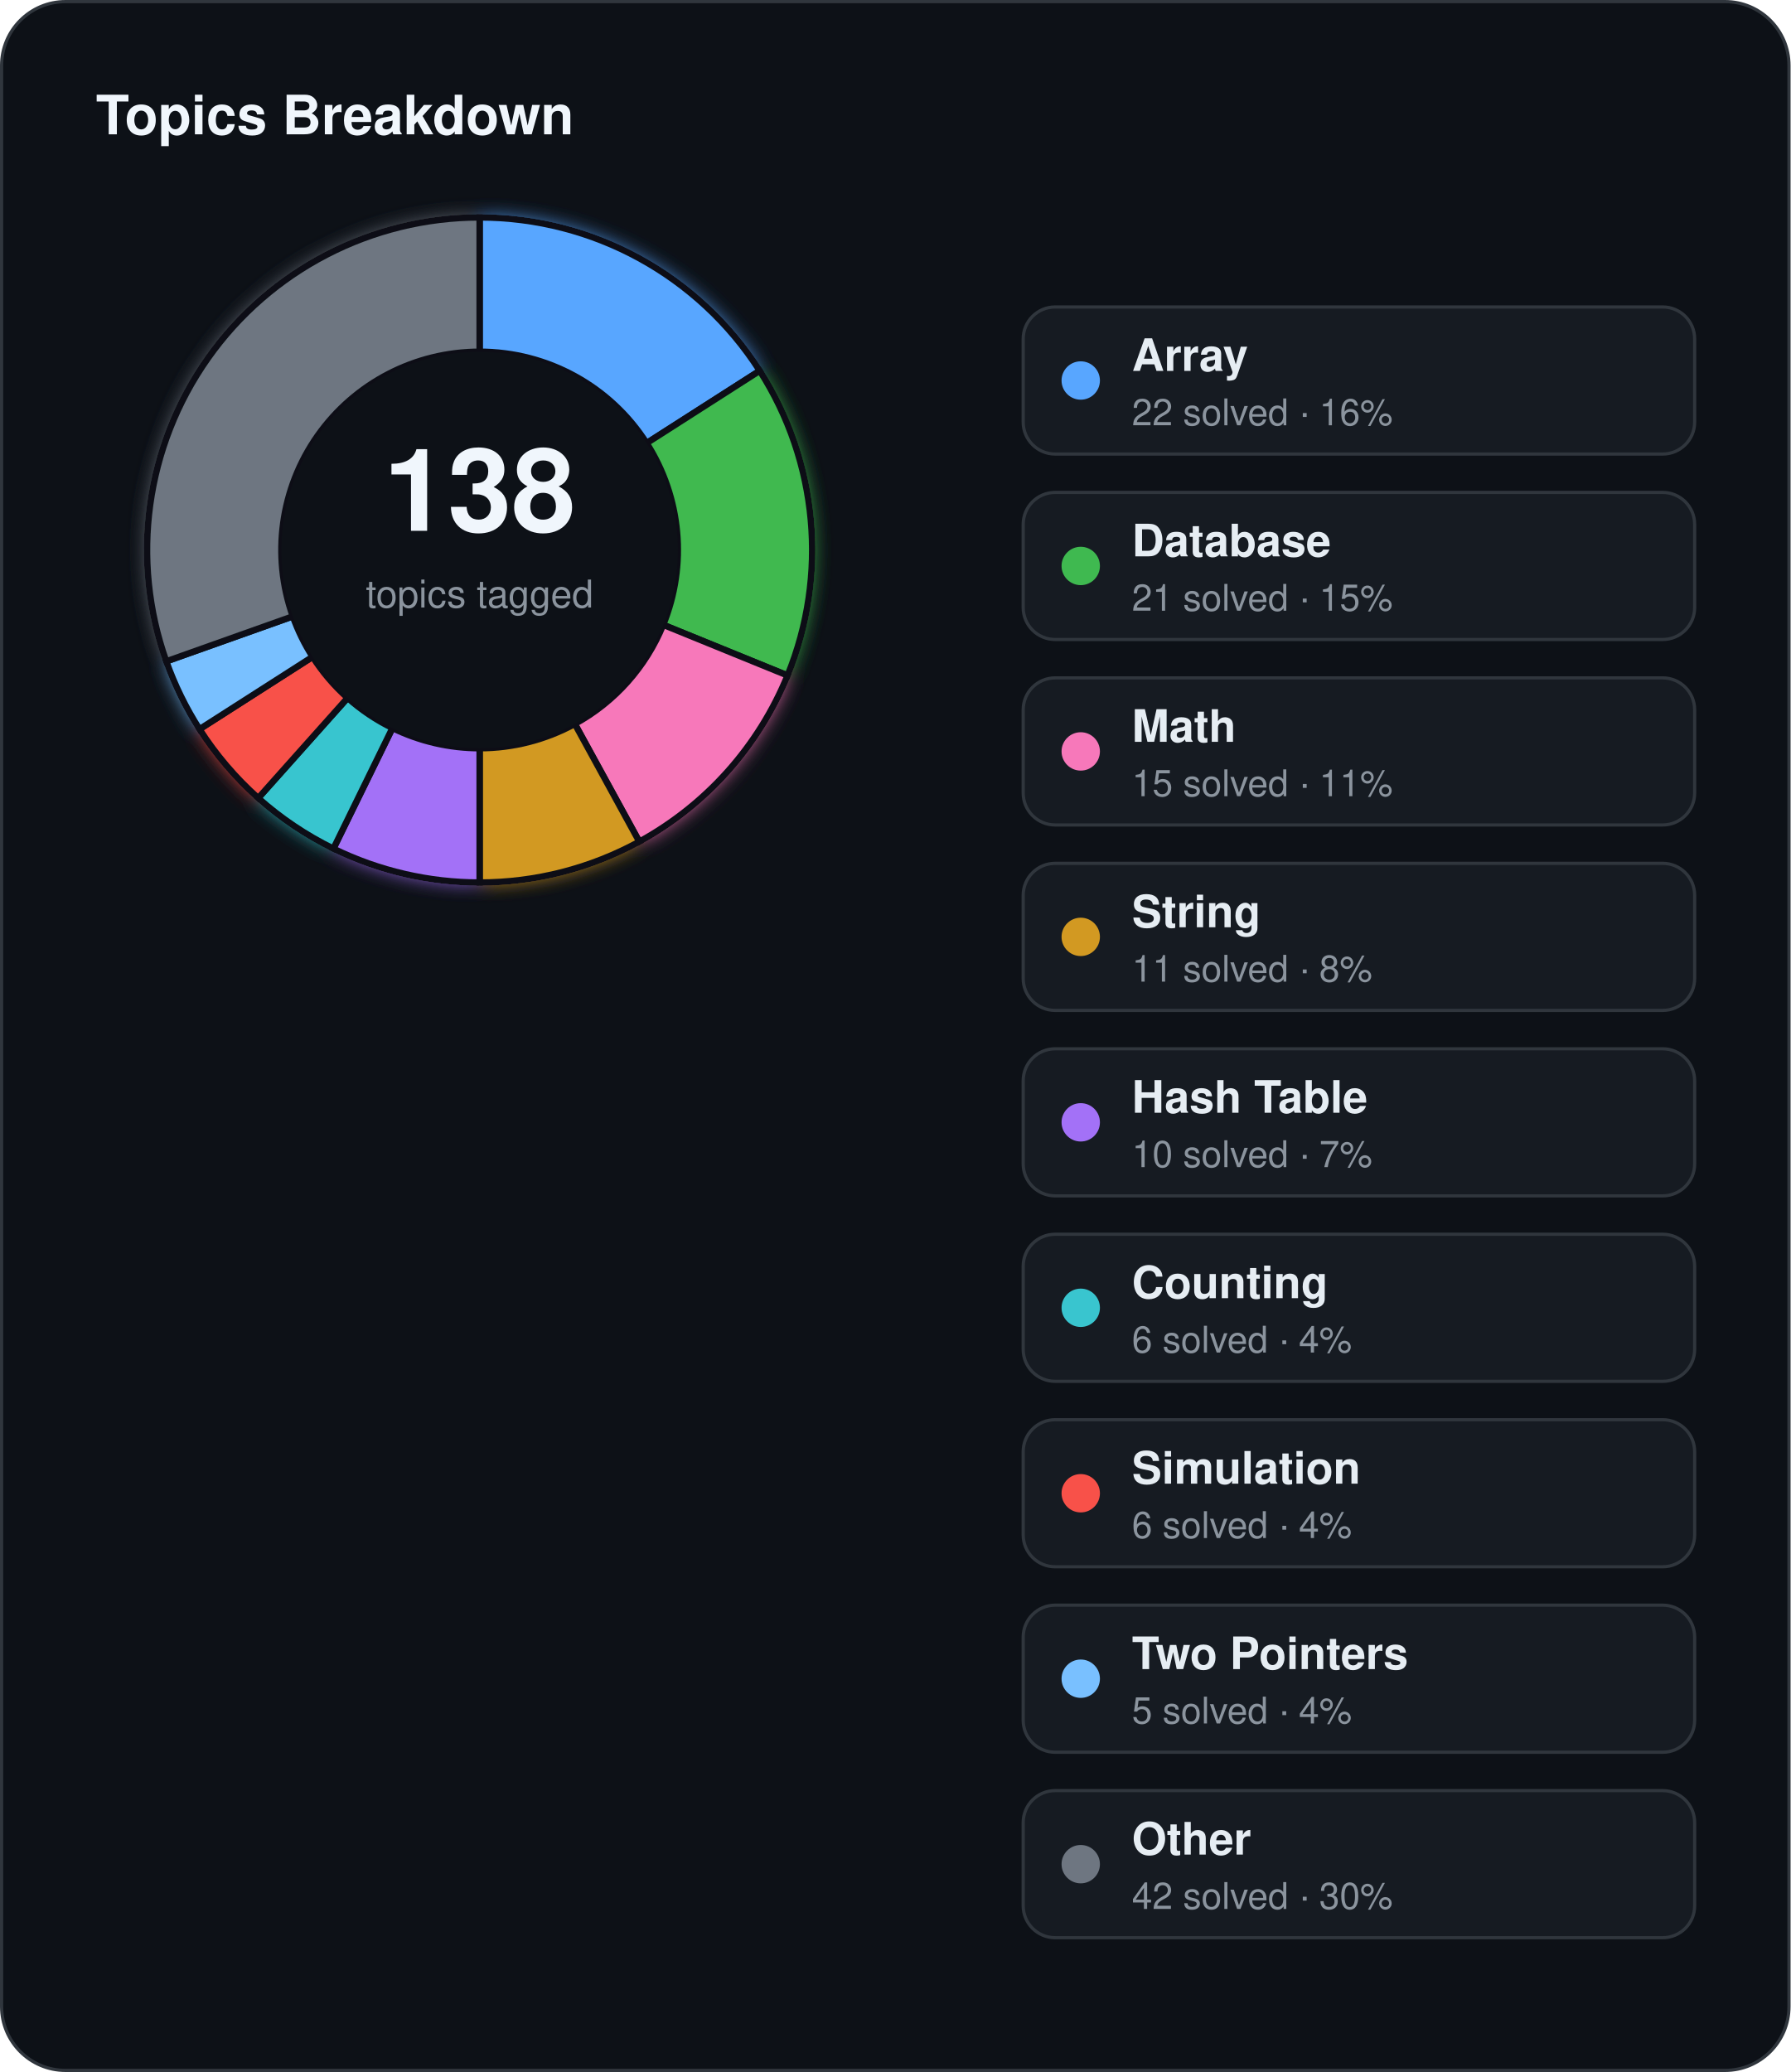
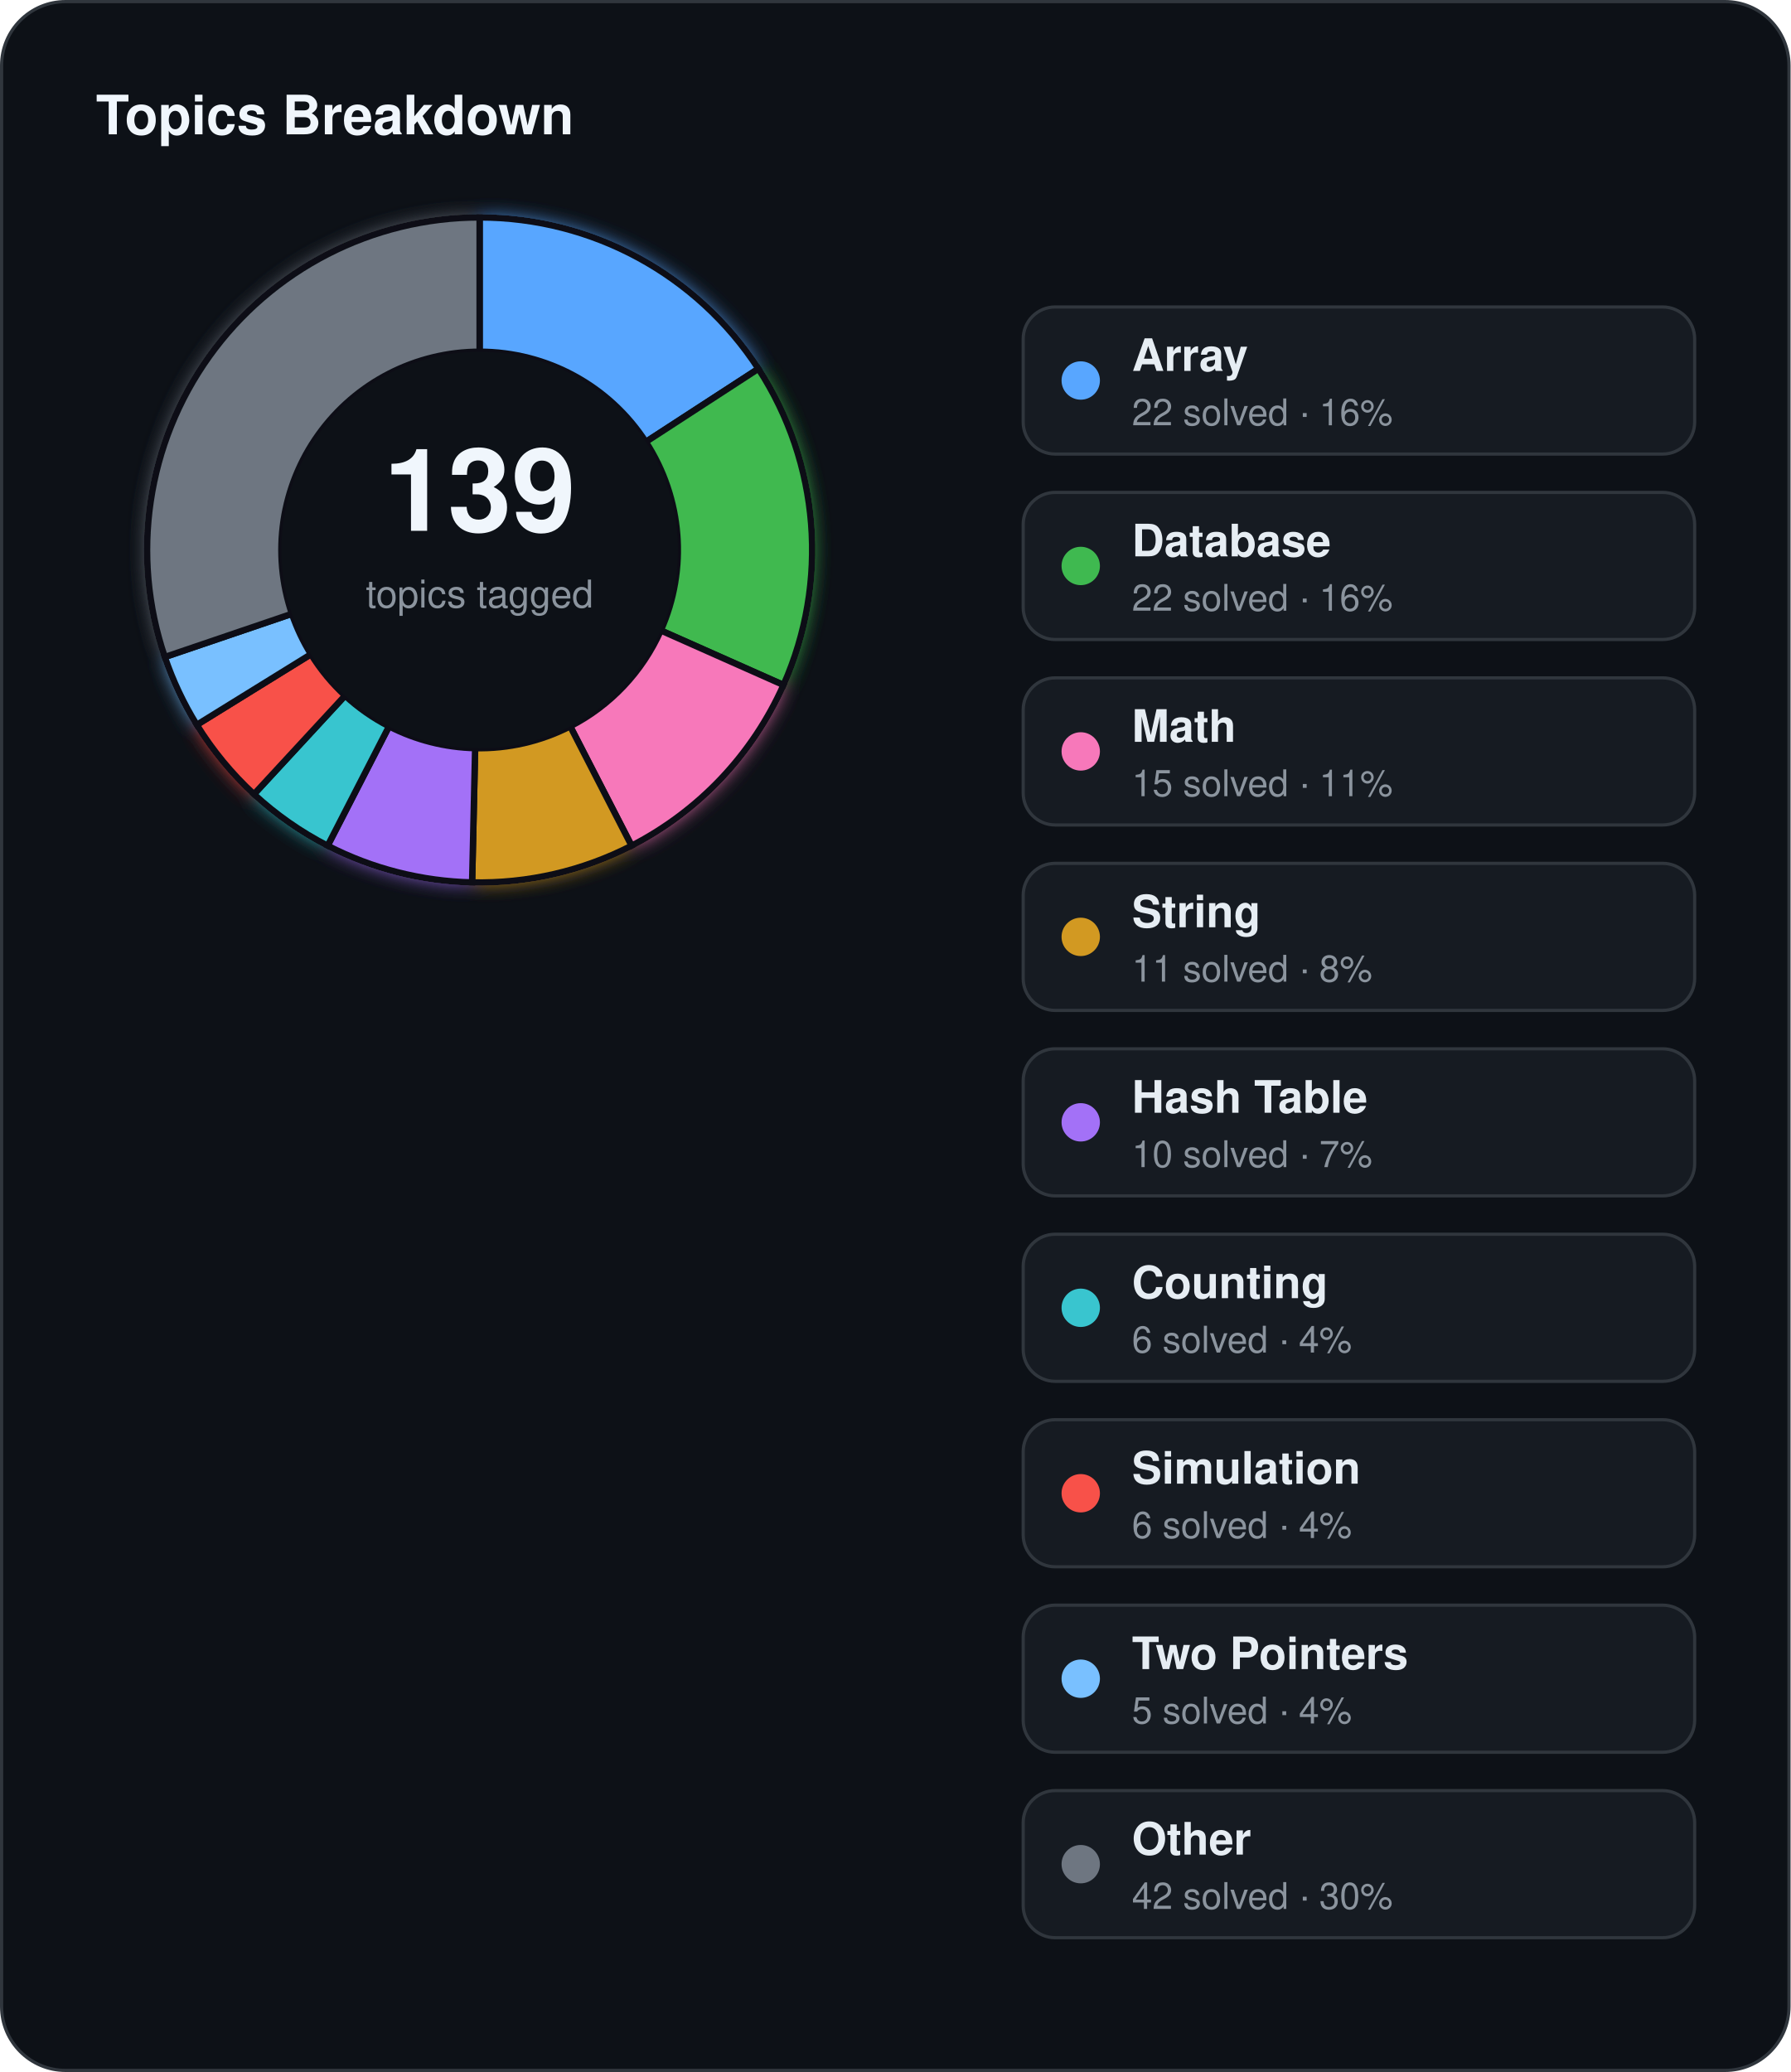
<svg xmlns="http://www.w3.org/2000/svg" width="560" height="648" viewBox="0 0 560 648">
  <defs>
    <filter id="topics-glow" x="-60%" y="-60%" width="220%" height="220%">
      <feGaussianBlur stdDeviation="3" result="blur" />
      <feMerge>
        <feMergeNode in="blur" />
        <feMergeNode in="SourceGraphic" />
      </feMerge>
    </filter>
  </defs>
  <rect x="0.5" y="0.5" width="559" height="647" rx="20" fill="#0d1117" stroke="#30363d" stroke-width="1" />
  <text x="30" y="42" fill="#f0f6fc" font-family="Segoe UI, Helvetica, Arial, sans-serif" font-size="17" font-weight="700">Topics Breakdown</text>
  <g filter="url(#topics-glow)">
-     <path d="M 150.00,68.00 A 104,104 0 0 1 237.61,115.95 L 202.23,138.59 A 62,62 0 0 0 150.00,110.00 Z" fill="#58a6ff" stroke="#0d1117" stroke-width="2" />
-     <path d="M 237.61,115.95 A 104,104 0 0 1 246.31,211.25 L 207.41,195.40 A 62,62 0 0 0 202.23,138.59 Z" fill="#3fb950" stroke="#0d1117" stroke-width="2" />
-     <path d="M 246.31,211.25 A 104,104 0 0 1 199.94,263.23 L 179.77,226.39 A 62,62 0 0 0 207.41,195.40 Z" fill="#f778ba" stroke="#0d1117" stroke-width="2" />
-     <path d="M 199.94,263.23 A 104,104 0 0 1 150.00,276.00 L 150.00,234.00 A 62,62 0 0 0 179.77,226.39 Z" fill="#d29922" stroke="#0d1117" stroke-width="2" />
-     <path d="M 150.00,276.00 A 104,104 0 0 1 104.27,265.41 L 122.74,227.68 A 62,62 0 0 0 150.00,234.00 Z" fill="#a371f7" stroke="#0d1117" stroke-width="2" />
-     <path d="M 104.27,265.41 A 104,104 0 0 1 80.76,249.60 L 108.72,218.26 A 62,62 0 0 0 122.74,227.68 Z" fill="#39c5cf" stroke="#0d1117" stroke-width="2" />
-     <path d="M 80.76,249.60 A 104,104 0 0 1 62.39,228.05 L 97.77,205.41 A 62,62 0 0 0 108.72,218.26 Z" fill="#f85149" stroke="#0d1117" stroke-width="2" />
-     <path d="M 62.39,228.05 A 104,104 0 0 1 52.00,206.83 L 91.58,192.76 A 62,62 0 0 0 97.77,205.41 Z" fill="#79c0ff" stroke="#0d1117" stroke-width="2" />
-     <path d="M 52.00,206.83 A 104,104 0 0 1 150.00,68.00 L 150.00,110.00 A 62,62 0 0 0 91.58,192.76 Z" fill="#6e7681" stroke="#0d1117" stroke-width="2" />
+     <path d="M 150.00,68.00 A 104,104 0 0 1 237.20,115.32 L 201.98,138.21 A 62,62 0 0 0 150.00,110.00 Z" fill="#58a6ff" stroke="#0d1117" stroke-width="2" />
+     <path d="M 237.20,115.32 A 104,104 0 0 1 245.04,214.23 L 206.66,197.17 A 62,62 0 0 0 201.98,138.21 Z" fill="#3fb950" stroke="#0d1117" stroke-width="2" />
+     <path d="M 245.04,214.23 A 104,104 0 0 1 197.53,264.50 L 178.33,227.15 A 62,62 0 0 0 206.66,197.17 Z" fill="#f778ba" stroke="#0d1117" stroke-width="2" />
+     <path d="M 197.53,264.50 A 104,104 0 0 1 147.65,275.97 L 148.60,233.98 A 62,62 0 0 0 178.33,227.15 Z" fill="#d29922" stroke="#0d1117" stroke-width="2" />
+     <path d="M 147.65,275.97 A 104,104 0 0 1 102.47,264.50 L 121.67,227.15 A 62,62 0 0 0 148.60,233.98 Z" fill="#a371f7" stroke="#0d1117" stroke-width="2" />
+     <path d="M 102.47,264.50 A 104,104 0 0 1 79.43,248.39 L 107.93,217.54 A 62,62 0 0 0 121.67,227.15 Z" fill="#39c5cf" stroke="#0d1117" stroke-width="2" />
+     <path d="M 79.43,248.39 A 104,104 0 0 1 61.54,226.69 L 97.26,204.60 A 62,62 0 0 0 107.93,217.54 Z" fill="#f85149" stroke="#0d1117" stroke-width="2" />
+     <path d="M 61.54,226.69 A 104,104 0 0 1 51.54,205.48 L 91.30,191.96 A 62,62 0 0 0 97.26,204.60 Z" fill="#79c0ff" stroke="#0d1117" stroke-width="2" />
+     <path d="M 51.54,205.48 A 104,104 0 0 1 150.00,68.00 L 150.00,110.00 A 62,62 0 0 0 91.30,191.96 Z" fill="#6e7681" stroke="#0d1117" stroke-width="2" />
  </g>
  <circle cx="150" cy="172" r="62" fill="#0d1117" />
-   <text x="150" y="166" text-anchor="middle" fill="#f0f6fc" font-family="Segoe UI, Helvetica, Arial, sans-serif" font-size="36" font-weight="700">138</text>
+   <text x="150" y="166" text-anchor="middle" fill="#f0f6fc" font-family="Segoe UI, Helvetica, Arial, sans-serif" font-size="36" font-weight="700">139</text>
  <text x="150" y="190" text-anchor="middle" fill="#8b949e" font-family="Segoe UI, Helvetica, Arial, sans-serif" font-size="12">topics tagged</text>
  <rect x="320" y="96" width="210" height="46" rx="10" fill="#161b22" stroke="#30363d" stroke-width="1" />
  <circle cx="338" cy="119" r="6" fill="#58a6ff" />
  <text x="354" y="116" fill="#e6edf3" font-family="Segoe UI, Helvetica, Arial, sans-serif" font-size="14" font-weight="600">Array</text>
  <text x="354" y="133" fill="#8b949e" font-family="Segoe UI, Helvetica, Arial, sans-serif" font-size="11.5">22 solved · 16%</text>
  <rect x="320" y="154" width="210" height="46" rx="10" fill="#161b22" stroke="#30363d" stroke-width="1" />
  <circle cx="338" cy="177" r="6" fill="#3fb950" />
  <text x="354" y="174" fill="#e6edf3" font-family="Segoe UI, Helvetica, Arial, sans-serif" font-size="14" font-weight="600">Database</text>
-   <text x="354" y="191" fill="#8b949e" font-family="Segoe UI, Helvetica, Arial, sans-serif" font-size="11.5">21 solved · 15%</text>
+   <text x="354" y="191" fill="#8b949e" font-family="Segoe UI, Helvetica, Arial, sans-serif" font-size="11.5">22 solved · 16%</text>
  <rect x="320" y="212" width="210" height="46" rx="10" fill="#161b22" stroke="#30363d" stroke-width="1" />
  <circle cx="338" cy="235" r="6" fill="#f778ba" />
  <text x="354" y="232" fill="#e6edf3" font-family="Segoe UI, Helvetica, Arial, sans-serif" font-size="14" font-weight="600">Math</text>
  <text x="354" y="249" fill="#8b949e" font-family="Segoe UI, Helvetica, Arial, sans-serif" font-size="11.5">15 solved · 11%</text>
  <rect x="320" y="270" width="210" height="46" rx="10" fill="#161b22" stroke="#30363d" stroke-width="1" />
  <circle cx="338" cy="293" r="6" fill="#d29922" />
  <text x="354" y="290" fill="#e6edf3" font-family="Segoe UI, Helvetica, Arial, sans-serif" font-size="14" font-weight="600">String</text>
  <text x="354" y="307" fill="#8b949e" font-family="Segoe UI, Helvetica, Arial, sans-serif" font-size="11.5">11 solved · 8%</text>
  <rect x="320" y="328" width="210" height="46" rx="10" fill="#161b22" stroke="#30363d" stroke-width="1" />
  <circle cx="338" cy="351" r="6" fill="#a371f7" />
  <text x="354" y="348" fill="#e6edf3" font-family="Segoe UI, Helvetica, Arial, sans-serif" font-size="14" font-weight="600">Hash Table</text>
  <text x="354" y="365" fill="#8b949e" font-family="Segoe UI, Helvetica, Arial, sans-serif" font-size="11.5">10 solved · 7%</text>
  <rect x="320" y="386" width="210" height="46" rx="10" fill="#161b22" stroke="#30363d" stroke-width="1" />
  <circle cx="338" cy="409" r="6" fill="#39c5cf" />
  <text x="354" y="406" fill="#e6edf3" font-family="Segoe UI, Helvetica, Arial, sans-serif" font-size="14" font-weight="600">Counting</text>
  <text x="354" y="423" fill="#8b949e" font-family="Segoe UI, Helvetica, Arial, sans-serif" font-size="11.5">6 solved · 4%</text>
  <rect x="320" y="444" width="210" height="46" rx="10" fill="#161b22" stroke="#30363d" stroke-width="1" />
  <circle cx="338" cy="467" r="6" fill="#f85149" />
  <text x="354" y="464" fill="#e6edf3" font-family="Segoe UI, Helvetica, Arial, sans-serif" font-size="14" font-weight="600">Simulation</text>
  <text x="354" y="481" fill="#8b949e" font-family="Segoe UI, Helvetica, Arial, sans-serif" font-size="11.5">6 solved · 4%</text>
  <rect x="320" y="502" width="210" height="46" rx="10" fill="#161b22" stroke="#30363d" stroke-width="1" />
  <circle cx="338" cy="525" r="6" fill="#79c0ff" />
  <text x="354" y="522" fill="#e6edf3" font-family="Segoe UI, Helvetica, Arial, sans-serif" font-size="14" font-weight="600">Two Pointers</text>
  <text x="354" y="539" fill="#8b949e" font-family="Segoe UI, Helvetica, Arial, sans-serif" font-size="11.5">5 solved · 4%</text>
  <rect x="320" y="560" width="210" height="46" rx="10" fill="#161b22" stroke="#30363d" stroke-width="1" />
  <circle cx="338" cy="583" r="6" fill="#6e7681" />
  <text x="354" y="580" fill="#e6edf3" font-family="Segoe UI, Helvetica, Arial, sans-serif" font-size="14" font-weight="600">Other</text>
  <text x="354" y="597" fill="#8b949e" font-family="Segoe UI, Helvetica, Arial, sans-serif" font-size="11.5">42 solved · 30%</text>
</svg>
